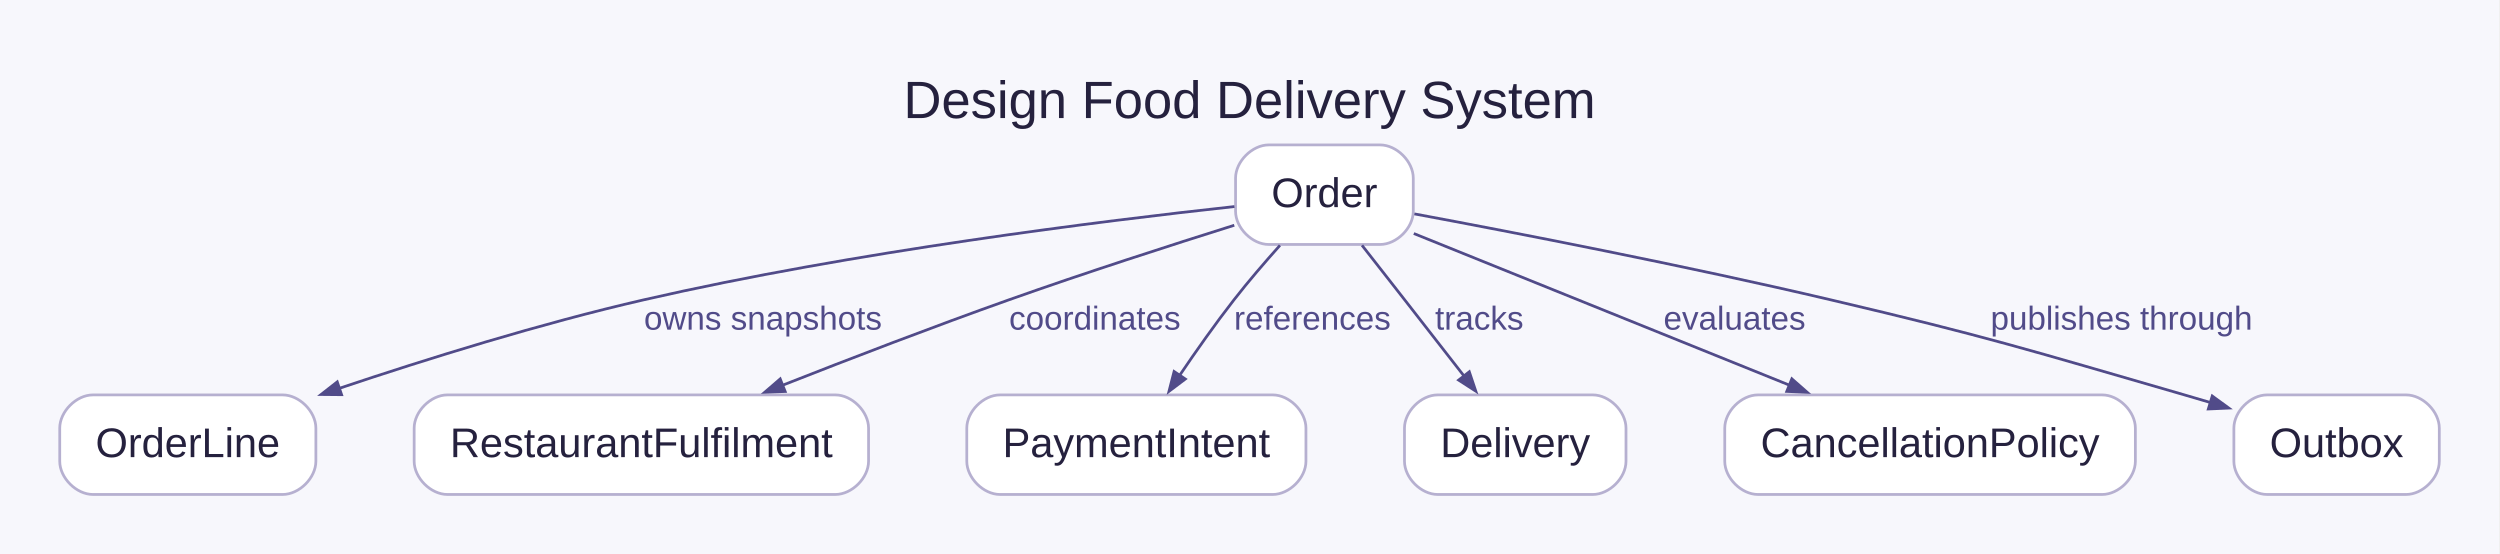
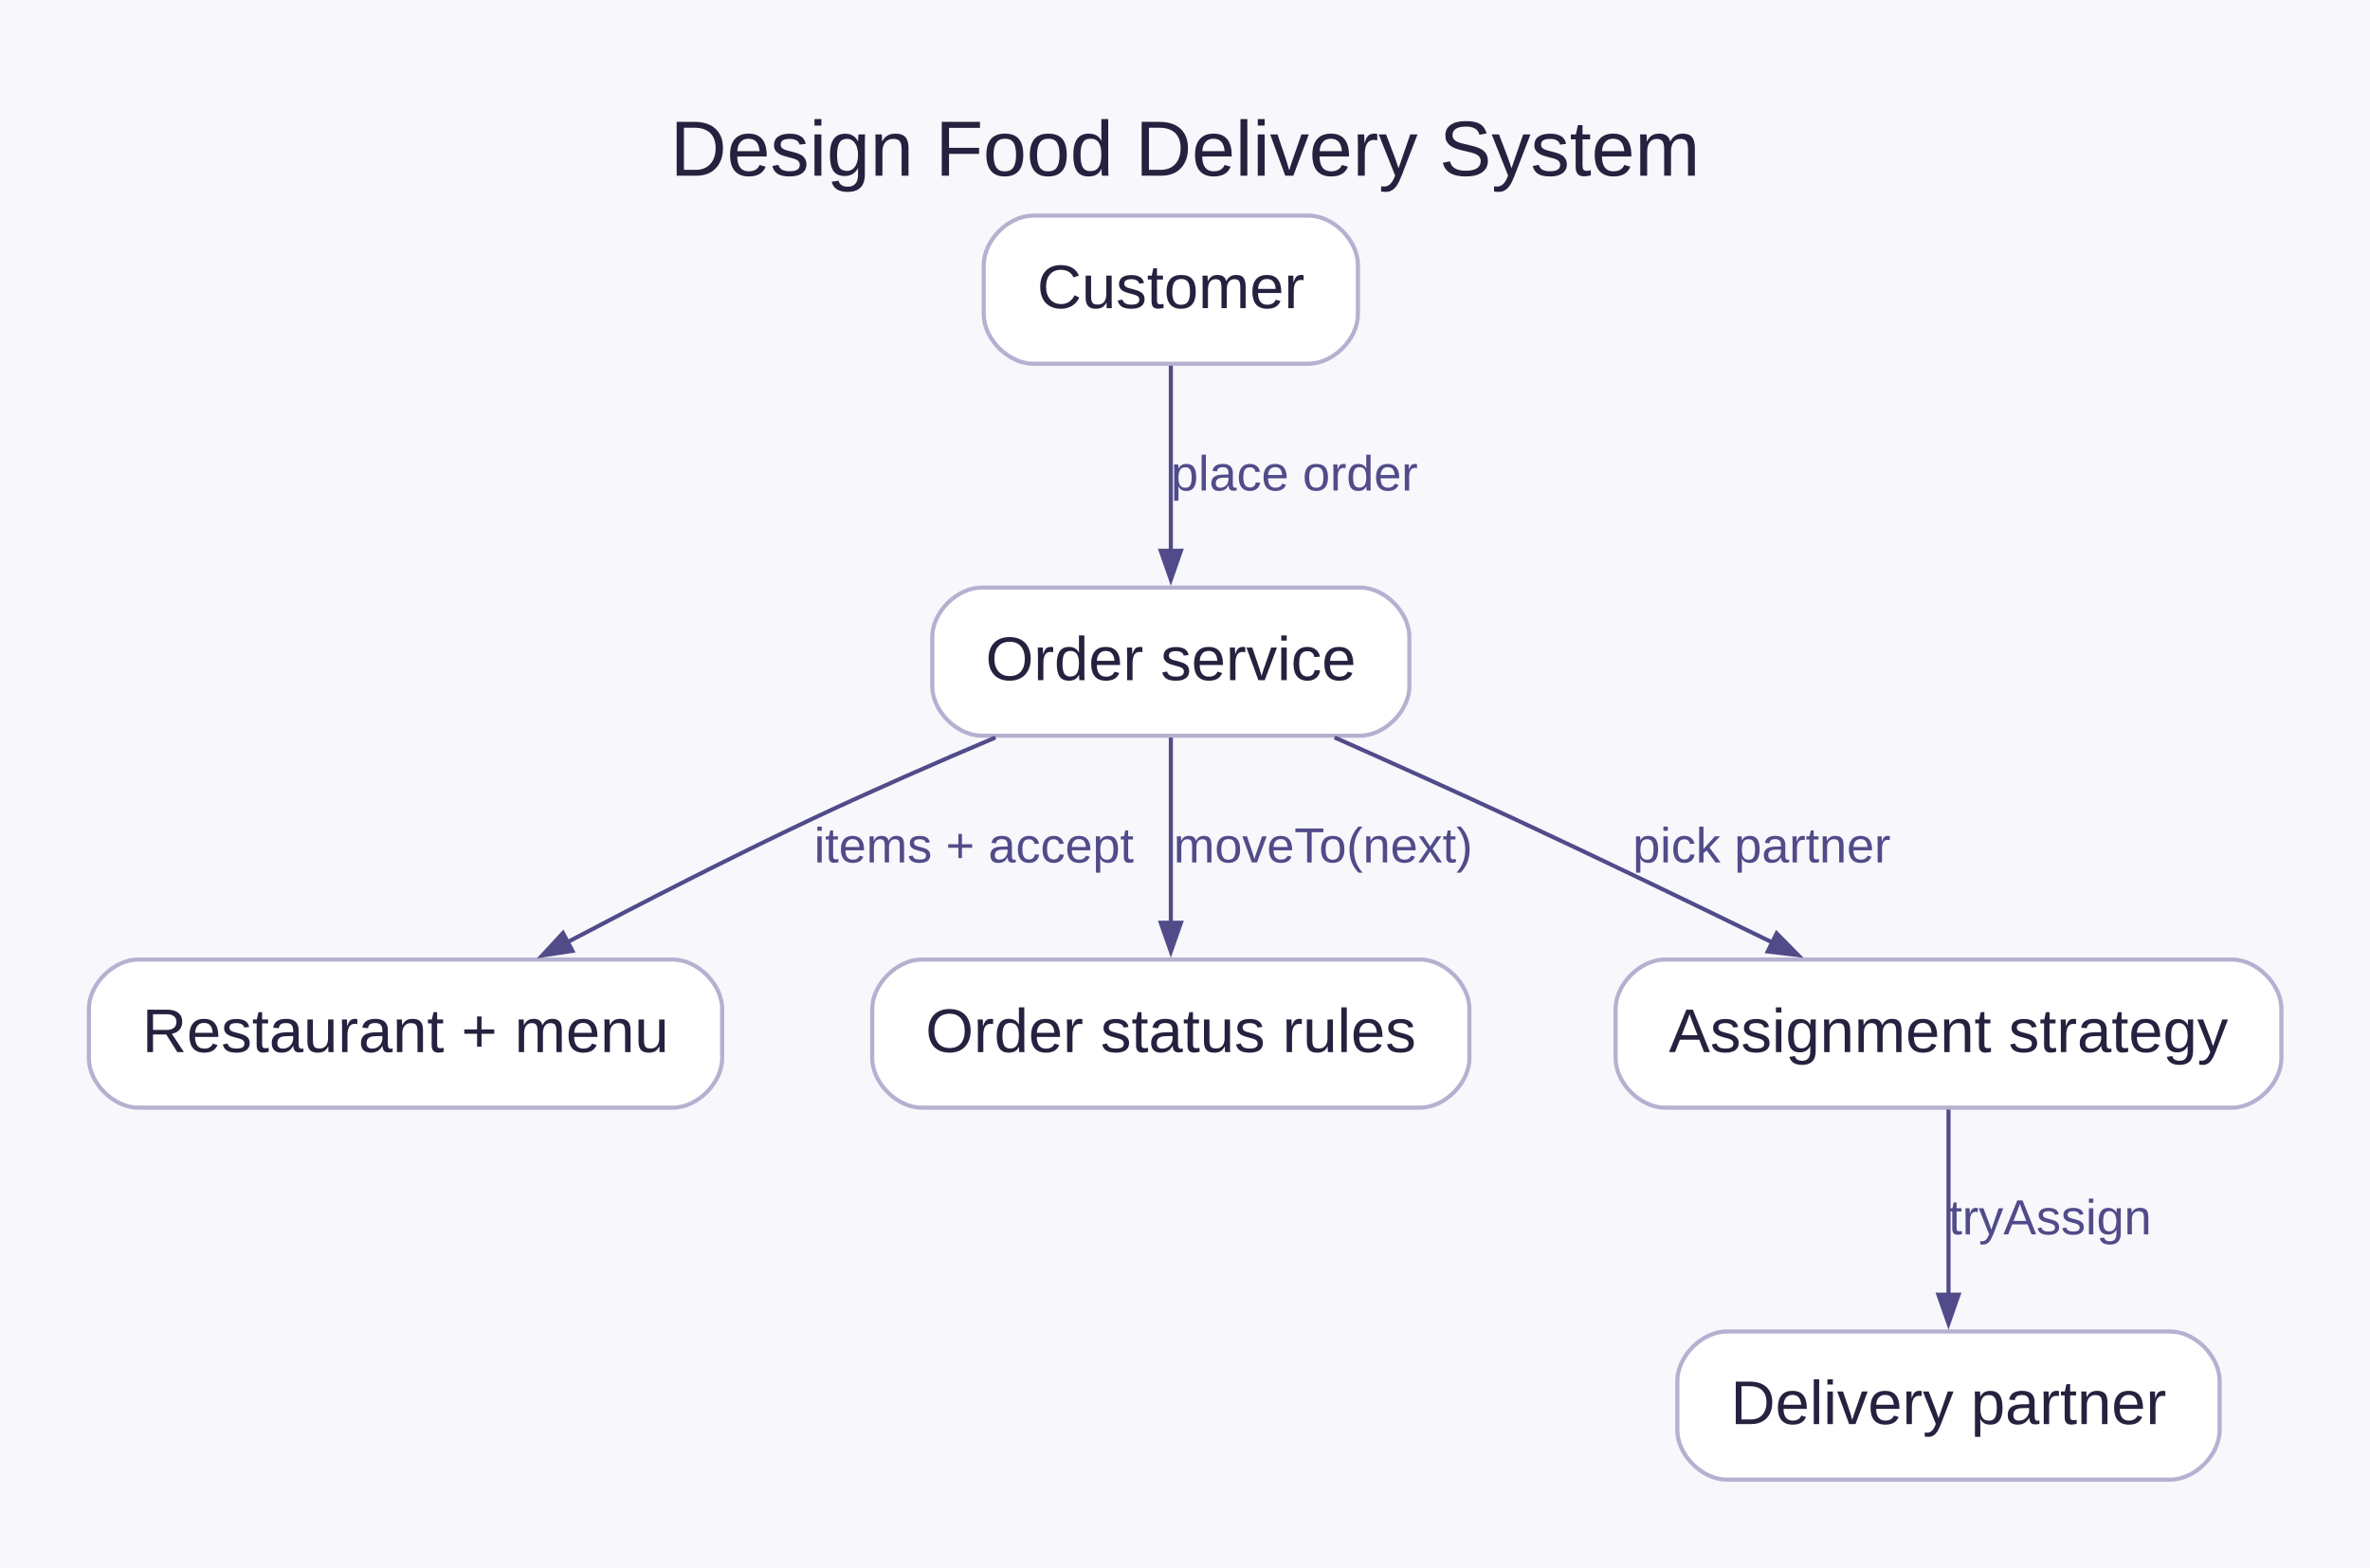
- <svg xmlns="http://www.w3.org/2000/svg" width="904pt" height="200pt" viewBox="0.00 0.00 904.00 200.00" role="img" aria-labelledby="answer-title answer-desc">
-   <g id="graph0" class="graph" transform="scale(1 1) rotate(0) translate(21.6 178.8)">
-     <polygon fill="#f7f7fc" stroke="none" points="-21.6,21.6 -21.6,-178.8 882.05,-178.8 882.05,21.6 -21.6,21.6" />
-     <text xml:space="preserve" text-anchor="middle" x="430.23" y="-136.1" font-family="Arial" font-size="19.00" fill="#25213e">Design Food Delivery System</text>
+ <svg xmlns="http://www.w3.org/2000/svg" width="576pt" height="381pt" viewBox="0.00 0.00 576.00 381.00" role="img" aria-labelledby="answer-title answer-desc">
+   <g id="graph0" class="graph" transform="scale(1 1) rotate(0) translate(21.6 359.6)">
+     <polygon fill="#f7f7fc" stroke="none" points="-21.6,21.6 -21.6,-359.6 554.46,-359.6 554.46,21.6 -21.6,21.6" />
+     <text xml:space="preserve" text-anchor="middle" x="266.43" y="-316.9" font-family="Arial" font-size="19.00" fill="#25213e">Design Food Delivery System</text>
    <g id="node1" class="node">
-       <path fill="#ffffff" stroke="#b6b0d0" d="M477.44,-126.4C477.44,-126.4 437.18,-126.4 437.18,-126.4 431.18,-126.4 425.18,-120.4 425.18,-114.4 425.18,-114.4 425.18,-102.4 425.18,-102.4 425.18,-96.4 431.18,-90.4 437.18,-90.4 437.18,-90.4 477.44,-90.4 477.44,-90.4 483.44,-90.4 489.44,-96.4 489.44,-102.4 489.44,-102.4 489.44,-114.4 489.44,-114.4 489.44,-120.4 483.44,-126.4 477.44,-126.4" />
-       <text xml:space="preserve" text-anchor="middle" x="457.31" y="-103.9" font-family="Arial" font-size="15.00" fill="#25213e">Order</text>
+       <path fill="#ffffff" stroke="#b6b0d0" d="M296.42,-307.2C296.42,-307.2 229.49,-307.2 229.49,-307.2 223.49,-307.2 217.49,-301.2 217.49,-295.2 217.49,-295.2 217.49,-283.2 217.49,-283.2 217.49,-277.2 223.49,-271.2 229.49,-271.2 229.49,-271.2 296.42,-271.2 296.42,-271.2 302.42,-271.2 308.42,-277.2 308.42,-283.2 308.42,-283.2 308.42,-295.2 308.42,-295.2 308.42,-301.2 302.42,-307.2 296.42,-307.2" />
+       <text xml:space="preserve" text-anchor="middle" x="262.96" y="-284.7" font-family="Arial" font-size="15.00" fill="#25213e">Customer</text>
+     </g>
+     <g id="node3" class="node">
+       <path fill="#ffffff" stroke="#b6b0d0" d="M308.93,-216.8C308.93,-216.8 216.98,-216.8 216.98,-216.8 210.98,-216.8 204.98,-210.8 204.98,-204.8 204.98,-204.8 204.98,-192.8 204.98,-192.8 204.98,-186.8 210.98,-180.8 216.98,-180.8 216.98,-180.8 308.93,-180.8 308.93,-180.8 314.93,-180.8 320.93,-186.8 320.93,-192.8 320.93,-192.8 320.93,-204.8 320.93,-204.8 320.93,-210.8 314.93,-216.8 308.93,-216.8" />
+       <text xml:space="preserve" text-anchor="middle" x="262.96" y="-194.3" font-family="Arial" font-size="15.00" fill="#25213e">Order service</text>
+     </g>
+     <g id="edge1" class="edge">
+       <path fill="none" stroke="#514b89" d="M262.96,-270.74C262.96,-257.78 262.96,-239.92 262.96,-225.36" />
+       <polygon fill="#514b89" stroke="#514b89" points="265.41,-225.74 262.96,-218.74 260.51,-225.74 265.41,-225.74" />
+       <text xml:space="preserve" text-anchor="middle" x="292.97" y="-240.4" font-family="Arial" font-size="12.00" fill="#514b89">place order</text>
    </g>
    <g id="node2" class="node">
-       <path fill="#ffffff" stroke="#b6b0d0" d="M80.62,-36C80.62,-36 12,-36 12,-36 6,-36 0,-30 0,-24 0,-24 0,-12 0,-12 0,-6 6,0 12,0 12,0 80.62,0 80.62,0 86.62,0 92.62,-6 92.62,-12 92.62,-12 92.62,-24 92.62,-24 92.62,-30 86.62,-36 80.62,-36" />
-       <text xml:space="preserve" text-anchor="middle" x="46.31" y="-13.5" font-family="Arial" font-size="15.00" fill="#25213e">OrderLine</text>
-     </g>
-     <g id="edge1" class="edge">
-       <path fill="none" stroke="#514b89" d="M424.77,-104.11C377.4,-98.96 286.83,-87.75 211.26,-70.4 173.93,-61.83 132.81,-49.02 100.96,-38.34" />
-       <polygon fill="#514b89" stroke="#514b89" points="101.92,-36.08 94.5,-36.15 100.35,-40.72 101.92,-36.08" />
-       <text xml:space="preserve" text-anchor="middle" x="254.29" y="-59.6" font-family="Arial" font-size="12.00" fill="#514b89">owns snapshots</text>
-     </g>
-     <g id="node3" class="node">
-       <path fill="#ffffff" stroke="#b6b0d0" d="M280.47,-36C280.47,-36 140.16,-36 140.16,-36 134.16,-36 128.16,-30 128.16,-24 128.16,-24 128.16,-12 128.16,-12 128.16,-6 134.16,0 140.16,0 140.16,0 280.47,0 280.47,0 286.47,0 292.47,-6 292.47,-12 292.47,-12 292.47,-24 292.47,-24 292.47,-30 286.47,-36 280.47,-36" />
-       <text xml:space="preserve" text-anchor="middle" x="210.31" y="-13.5" font-family="Arial" font-size="15.00" fill="#25213e">RestaurantFulfilment</text>
+       <path fill="#ffffff" stroke="#b6b0d0" d="M141.91,-126.4C141.91,-126.4 12,-126.4 12,-126.4 6,-126.4 0,-120.4 0,-114.4 0,-114.4 0,-102.4 0,-102.4 0,-96.4 6,-90.4 12,-90.4 12,-90.4 141.91,-90.4 141.91,-90.4 147.91,-90.4 153.91,-96.4 153.91,-102.4 153.91,-102.4 153.91,-114.4 153.91,-114.4 153.91,-120.4 147.91,-126.4 141.91,-126.4" />
+       <text xml:space="preserve" text-anchor="middle" x="76.96" y="-103.9" font-family="Arial" font-size="15.00" fill="#25213e">Restaurant + menu</text>
    </g>
    <g id="edge2" class="edge">
-       <path fill="none" stroke="#514b89" d="M424.71,-97.35C401.81,-90.16 370.53,-80.08 343.27,-70.4 316.02,-60.72 285.94,-49.17 261.3,-39.47" />
-       <polygon fill="#514b89" stroke="#514b89" points="262.32,-37.24 254.91,-36.95 260.52,-41.79 262.32,-37.24" />
-       <text xml:space="preserve" text-anchor="middle" x="374.29" y="-59.6" font-family="Arial" font-size="12.00" fill="#514b89">coordinates</text>
+       <path fill="none" stroke="#514b89" d="M220.34,-180.36C206.21,-174.38 190.47,-167.5 176.25,-160.8 156.28,-151.38 134.45,-140.19 116.36,-130.65" />
+       <polygon fill="#514b89" stroke="#514b89" points="117.52,-128.5 110.19,-127.39 115.23,-132.83 117.52,-128.5" />
+       <text xml:space="preserve" text-anchor="middle" x="215.1" y="-150" font-family="Arial" font-size="12.00" fill="#514b89">items + accept</text>
    </g>
    <g id="node4" class="node">
-       <path fill="#ffffff" stroke="#b6b0d0" d="M438.63,-36C438.63,-36 339.99,-36 339.99,-36 333.99,-36 327.99,-30 327.99,-24 327.99,-24 327.99,-12 327.99,-12 327.99,-6 333.99,0 339.99,0 339.99,0 438.63,0 438.63,0 444.63,0 450.63,-6 450.63,-12 450.63,-12 450.63,-24 450.63,-24 450.63,-30 444.63,-36 438.63,-36" />
-       <text xml:space="preserve" text-anchor="middle" x="389.31" y="-13.5" font-family="Arial" font-size="15.00" fill="#25213e">PaymentIntent</text>
+       <path fill="#ffffff" stroke="#b6b0d0" d="M323.52,-126.4C323.52,-126.4 202.39,-126.4 202.39,-126.4 196.39,-126.4 190.39,-120.4 190.39,-114.4 190.39,-114.4 190.39,-102.4 190.39,-102.4 190.39,-96.4 196.39,-90.4 202.39,-90.4 202.39,-90.4 323.52,-90.4 323.52,-90.4 329.52,-90.4 335.52,-96.4 335.52,-102.4 335.52,-102.4 335.52,-114.4 335.52,-114.4 335.52,-120.4 329.52,-126.4 323.52,-126.4" />
+       <text xml:space="preserve" text-anchor="middle" x="262.96" y="-103.9" font-family="Arial" font-size="15.00" fill="#25213e">Order status rules</text>
    </g>
    <g id="edge3" class="edge">
-       <path fill="none" stroke="#514b89" d="M441.23,-90.08C435.79,-84 429.78,-77.02 424.62,-70.4 417.85,-61.73 410.9,-51.85 404.97,-43.09" />
-       <polygon fill="#514b89" stroke="#514b89" points="407.02,-41.75 401.1,-37.29 402.95,-44.47 407.02,-41.75" />
-       <text xml:space="preserve" text-anchor="middle" x="452.96" y="-59.6" font-family="Arial" font-size="12.00" fill="#514b89">references</text>
+       <path fill="none" stroke="#514b89" d="M262.96,-180.34C262.96,-167.38 262.96,-149.52 262.96,-134.96" />
+       <polygon fill="#514b89" stroke="#514b89" points="265.41,-135.34 262.96,-128.34 260.51,-135.34 265.41,-135.34" />
+       <text xml:space="preserve" text-anchor="middle" x="299.97" y="-150" font-family="Arial" font-size="12.00" fill="#514b89">moveTo(next)</text>
    </g>
    <g id="node5" class="node">
-       <path fill="#ffffff" stroke="#b6b0d0" d="M554.36,-36C554.36,-36 498.26,-36 498.26,-36 492.26,-36 486.26,-30 486.26,-24 486.26,-24 486.26,-12 486.26,-12 486.26,-6 492.26,0 498.26,0 498.26,0 554.36,0 554.36,0 560.36,0 566.36,-6 566.36,-12 566.36,-12 566.36,-24 566.36,-24 566.36,-30 560.36,-36 554.36,-36" />
-       <text xml:space="preserve" text-anchor="middle" x="526.31" y="-13.5" font-family="Arial" font-size="15.00" fill="#25213e">Delivery</text>
+       <path fill="#ffffff" stroke="#b6b0d0" d="M520.86,-126.4C520.86,-126.4 383.05,-126.4 383.05,-126.4 377.05,-126.4 371.05,-120.4 371.05,-114.4 371.05,-114.4 371.05,-102.4 371.05,-102.4 371.05,-96.4 377.05,-90.4 383.05,-90.4 383.05,-90.4 520.86,-90.4 520.86,-90.4 526.86,-90.4 532.86,-96.4 532.86,-102.4 532.86,-102.4 532.86,-114.4 532.86,-114.4 532.86,-120.4 526.86,-126.4 520.86,-126.4" />
+       <text xml:space="preserve" text-anchor="middle" x="451.96" y="-103.9" font-family="Arial" font-size="15.00" fill="#25213e">Assignment strategy</text>
    </g>
    <g id="edge4" class="edge">
-       <path fill="none" stroke="#514b89" d="M470.9,-90.09C475.76,-83.89 481.29,-76.83 486.31,-70.4 493.34,-61.4 501.05,-51.5 507.81,-42.81" />
-       <polygon fill="#514b89" stroke="#514b89" points="509.7,-44.37 512.06,-37.34 505.83,-41.36 509.7,-44.37" />
-       <text xml:space="preserve" text-anchor="middle" x="513.31" y="-59.6" font-family="Arial" font-size="12.00" fill="#514b89">tracks</text>
+       <path fill="none" stroke="#514b89" d="M302.76,-180.37C316.49,-174.27 331.94,-167.32 345.96,-160.8 366.91,-151.05 390.02,-139.89 409.3,-130.47" />
+       <polygon fill="#514b89" stroke="#514b89" points="410.19,-132.76 415.4,-127.48 408.03,-128.36 410.19,-132.76" />
+       <text xml:space="preserve" text-anchor="middle" x="406.56" y="-150" font-family="Arial" font-size="12.00" fill="#514b89">pick partner</text>
    </g>
    <g id="node6" class="node">
-       <path fill="#ffffff" stroke="#b6b0d0" d="M738.55,-36C738.55,-36 614.07,-36 614.07,-36 608.07,-36 602.07,-30 602.07,-24 602.07,-24 602.07,-12 602.07,-12 602.07,-6 608.07,0 614.07,0 614.07,0 738.55,0 738.55,0 744.55,0 750.55,-6 750.55,-12 750.55,-12 750.55,-24 750.55,-24 750.55,-30 744.55,-36 738.55,-36" />
-       <text xml:space="preserve" text-anchor="middle" x="676.31" y="-13.5" font-family="Arial" font-size="15.00" fill="#25213e">CancellationPolicy</text>
+       <path fill="#ffffff" stroke="#b6b0d0" d="M505.85,-36C505.85,-36 398.06,-36 398.06,-36 392.06,-36 386.06,-30 386.06,-24 386.06,-24 386.06,-12 386.06,-12 386.06,-6 392.06,0 398.06,0 398.06,0 505.85,0 505.85,0 511.85,0 517.85,-6 517.85,-12 517.85,-12 517.85,-24 517.85,-24 517.85,-30 511.85,-36 505.85,-36" />
+       <text xml:space="preserve" text-anchor="middle" x="451.96" y="-13.5" font-family="Arial" font-size="15.00" fill="#25213e">Delivery partner</text>
    </g>
    <g id="edge5" class="edge">
-       <path fill="none" stroke="#514b89" d="M489.63,-94.36C525.39,-79.92 583.52,-56.46 625.42,-39.54" />
-       <polygon fill="#514b89" stroke="#514b89" points="626.33,-41.82 631.9,-36.93 624.49,-37.27 626.33,-41.82" />
-       <text xml:space="preserve" text-anchor="middle" x="605.61" y="-59.6" font-family="Arial" font-size="12.00" fill="#514b89">evaluates</text>
-     </g>
-     <g id="node7" class="node">
-       <path fill="#ffffff" stroke="#b6b0d0" d="M848.45,-36C848.45,-36 798.17,-36 798.17,-36 792.17,-36 786.17,-30 786.17,-24 786.17,-24 786.17,-12 786.17,-12 786.17,-6 792.17,0 798.17,0 798.17,0 848.45,0 848.45,0 854.45,0 860.45,-6 860.45,-12 860.45,-12 860.45,-24 860.45,-24 860.45,-30 854.45,-36 848.45,-36" />
-       <text xml:space="preserve" text-anchor="middle" x="823.31" y="-13.5" font-family="Arial" font-size="15.00" fill="#25213e">Outbox</text>
-     </g>
-     <g id="edge6" class="edge">
-       <path fill="none" stroke="#514b89" d="M489.84,-101.46C526.54,-94.62 587.93,-82.72 640.31,-70.4 697.65,-56.91 711.72,-52.35 768.31,-36 771.41,-35.11 774.6,-34.17 777.81,-33.21" />
-       <polygon fill="#514b89" stroke="#514b89" points="778.35,-35.6 784.34,-31.24 776.93,-30.91 778.35,-35.6" />
-       <text xml:space="preserve" text-anchor="middle" x="745.54" y="-59.6" font-family="Arial" font-size="12.00" fill="#514b89">publishes through</text>
+       <path fill="none" stroke="#514b89" d="M451.96,-89.94C451.96,-76.98 451.96,-59.12 451.96,-44.56" />
+       <polygon fill="#514b89" stroke="#514b89" points="454.41,-44.94 451.96,-37.94 449.51,-44.94 454.41,-44.94" />
+       <text xml:space="preserve" text-anchor="middle" x="476.63" y="-59.6" font-family="Arial" font-size="12.00" fill="#514b89">tryAssign</text>
    </g>
  </g>
</svg>
